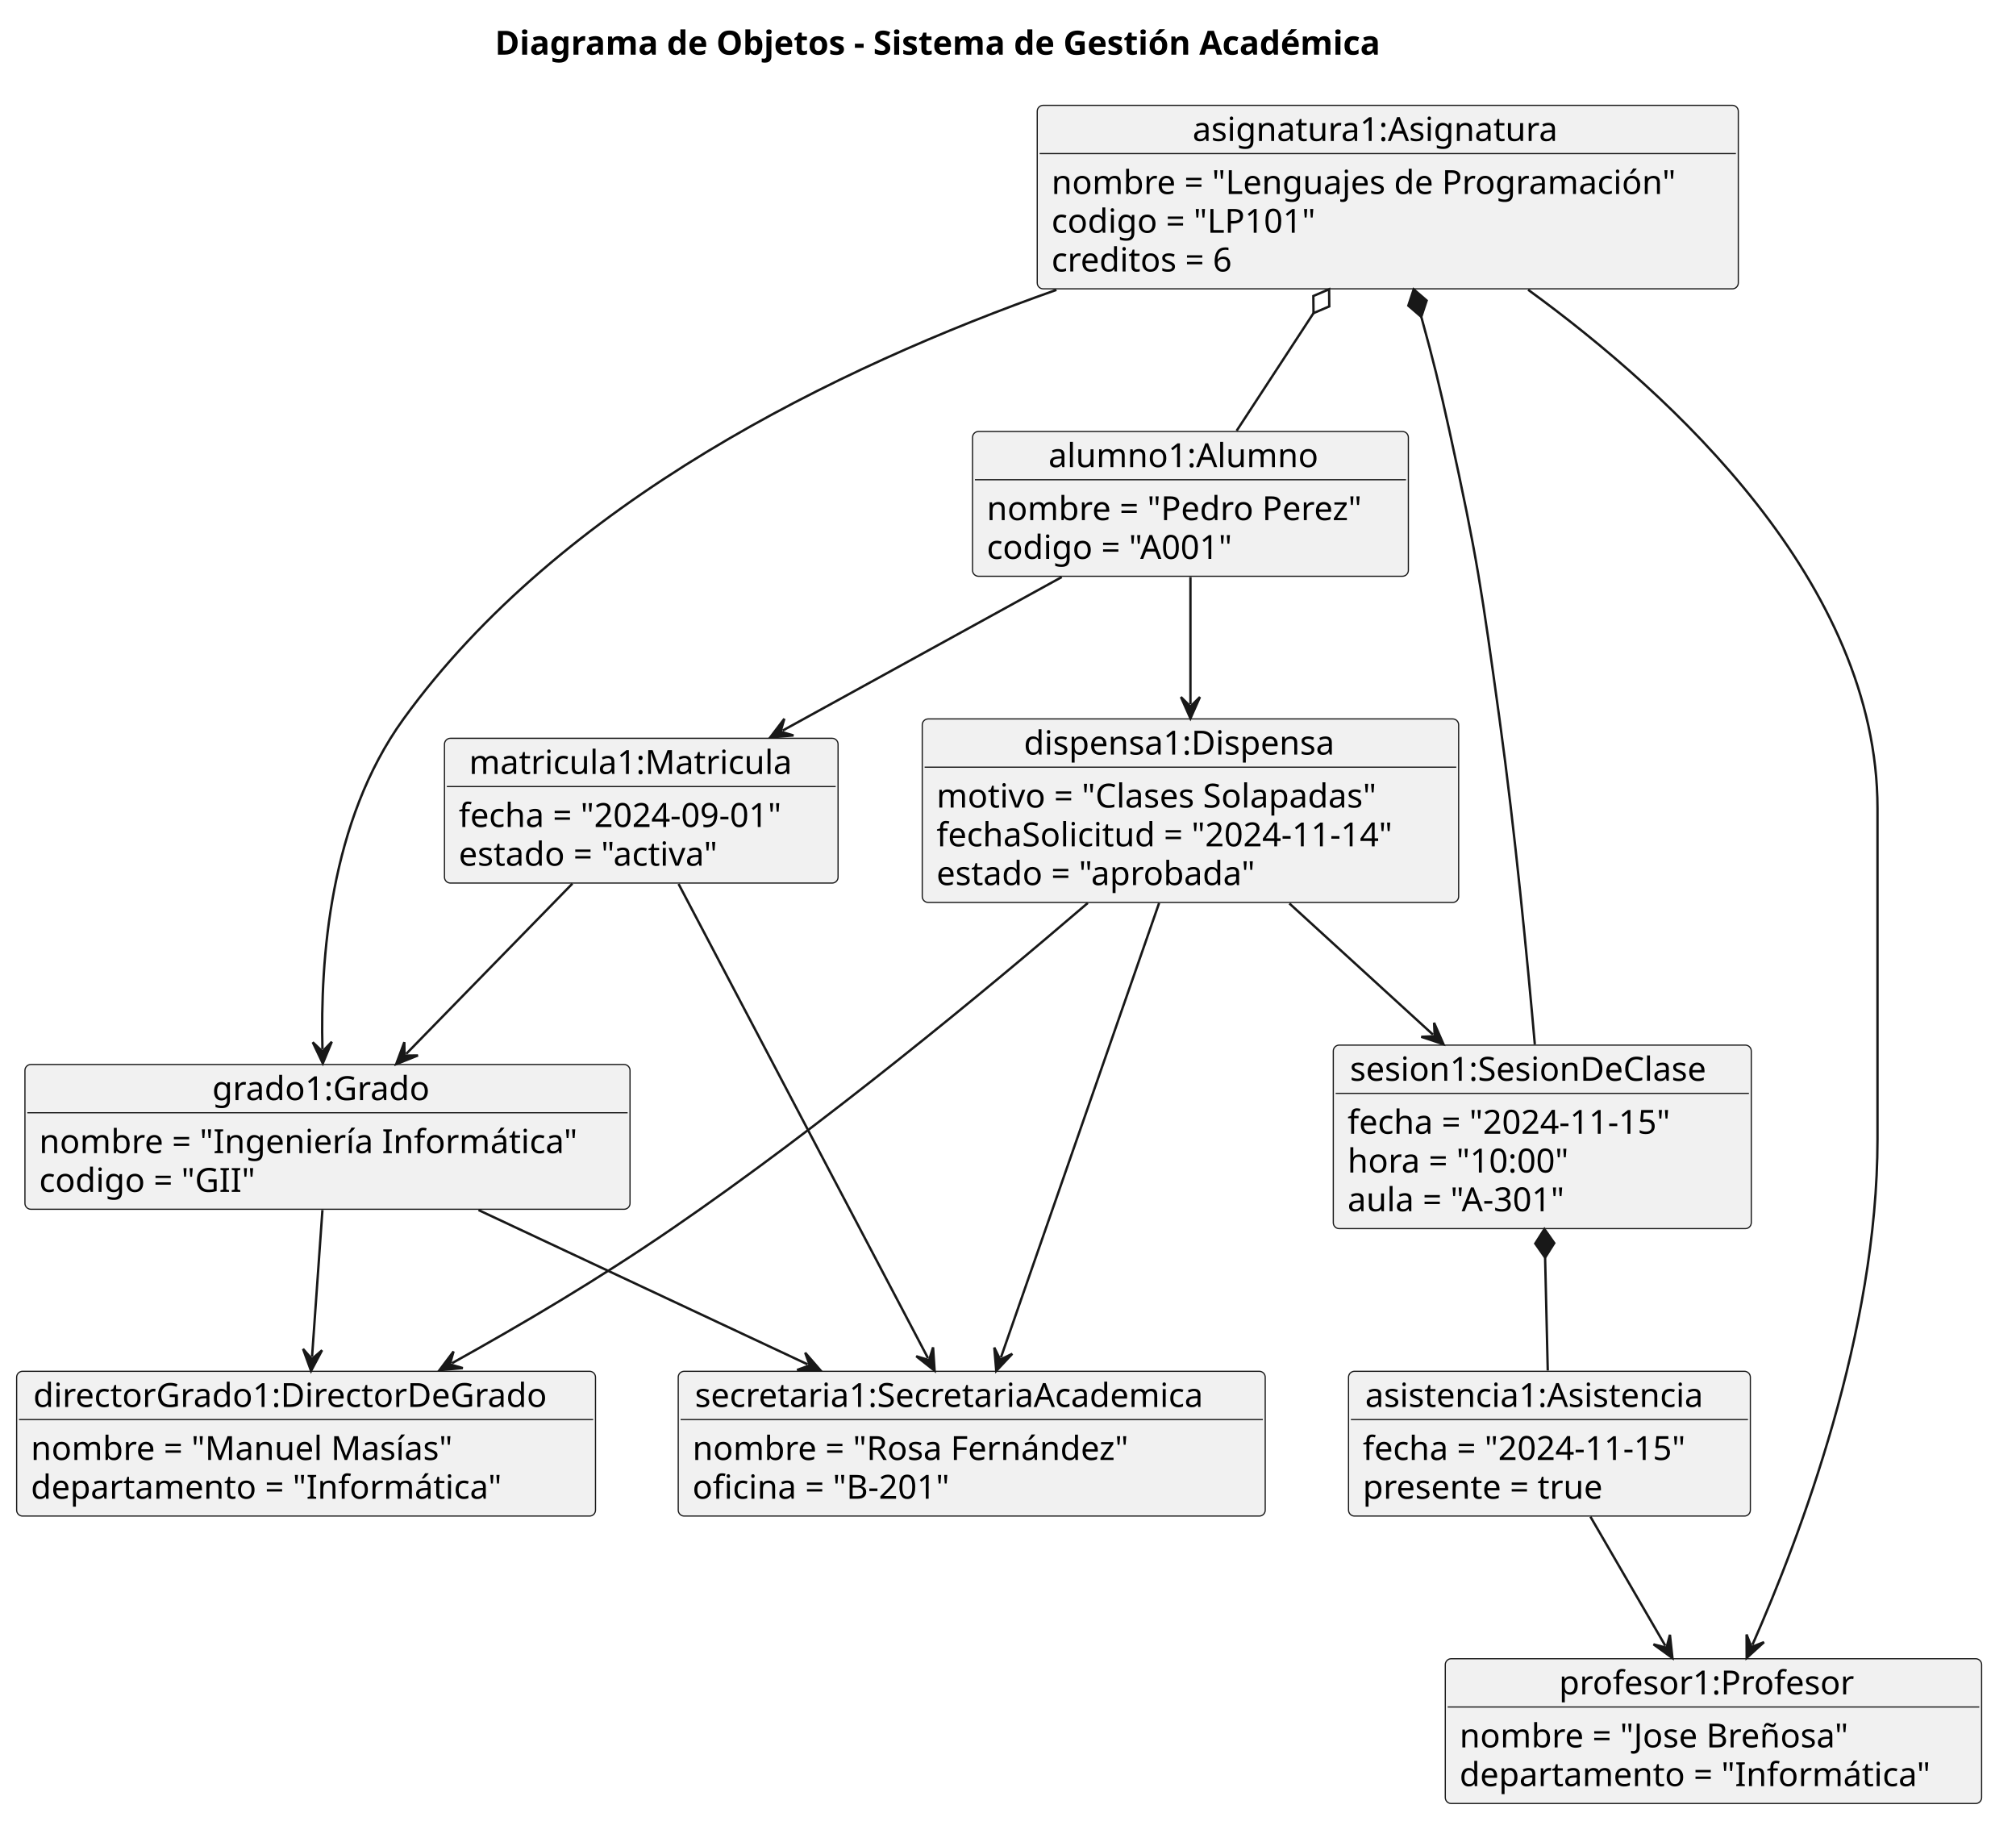
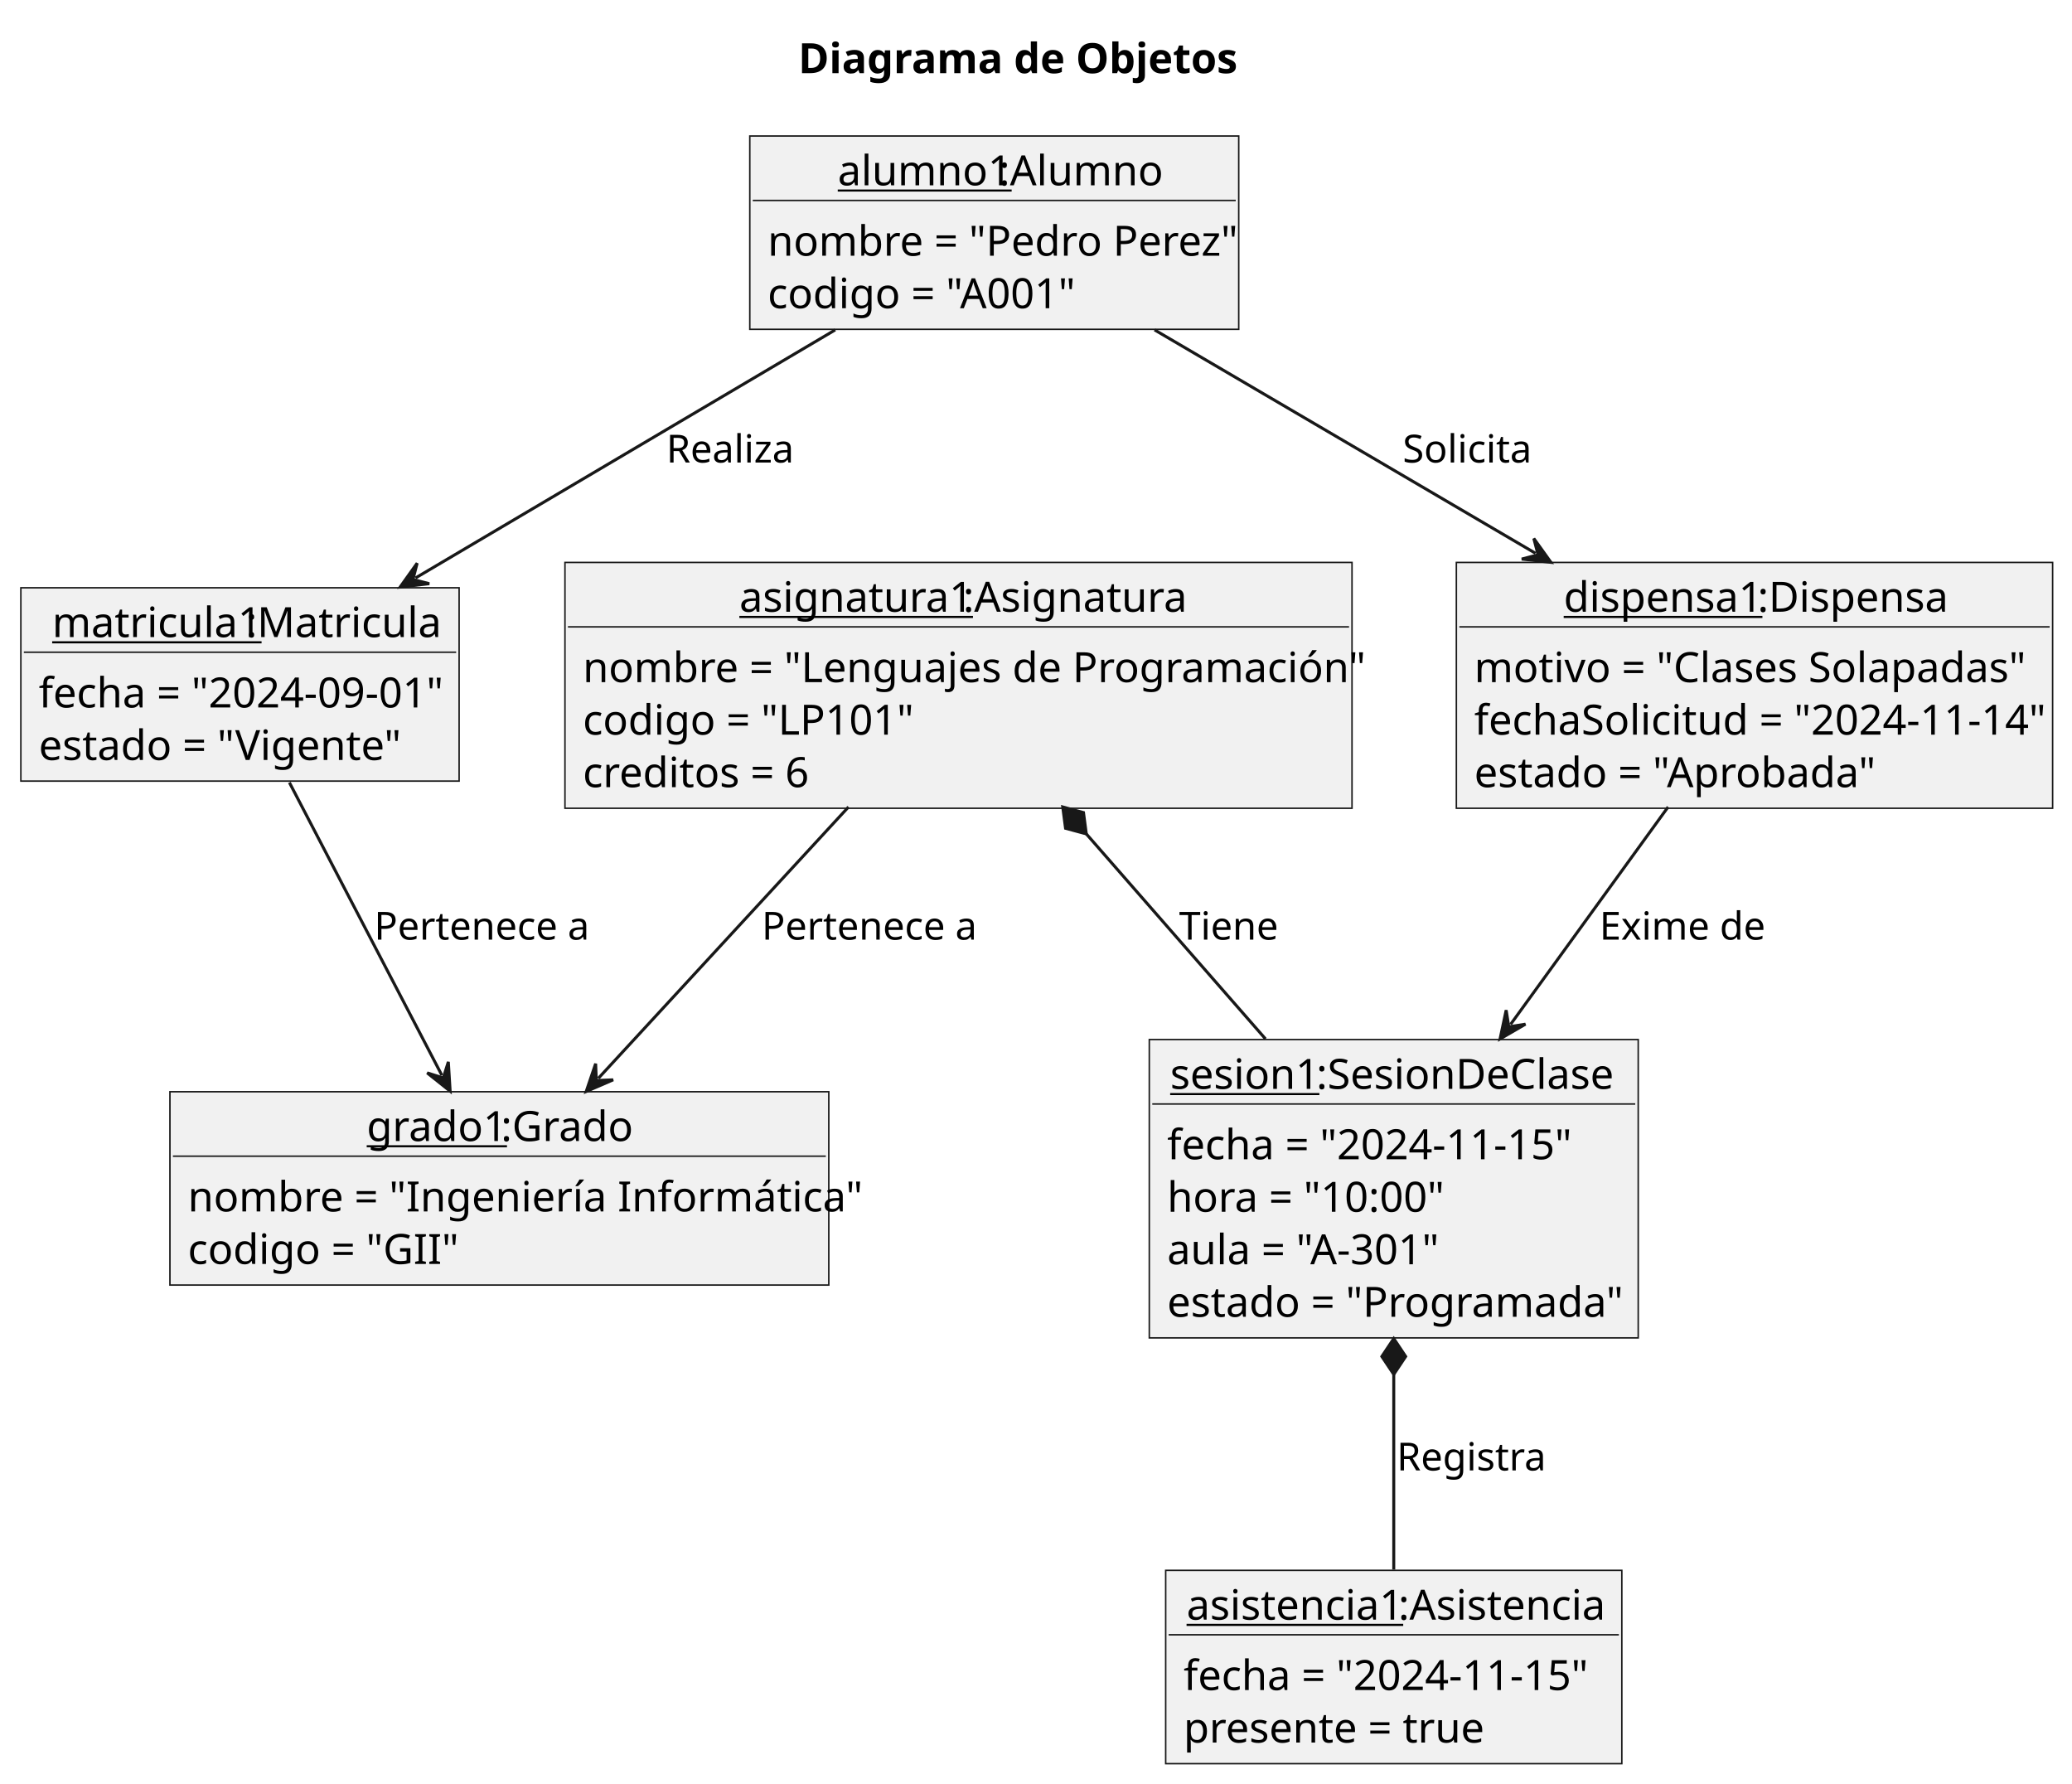
- <svg xmlns="http://www.w3.org/2000/svg" contentStyleType="text/css" data-diagram-type="CLASS" height="773px" preserveAspectRatio="none" style="width:848px;height:773px;background:#FFFFFF;" version="1.1" viewBox="0 0 848 773" width="848px" zoomAndPan="magnify">
+ <svg xmlns="http://www.w3.org/2000/svg" contentStyleType="text/css" height="598px" preserveAspectRatio="none" style="width:695px;height:598px;background:#FFFFFF;" version="1.1" viewBox="0 0 695 598" width="695px" zoomAndPan="magnify">
  <defs />
  <g>
-     <g class="title" data-source-line="1">
-       <text fill="#000000" font-family="sans-serif" font-size="14" font-weight="700" lengthAdjust="spacing" textLength="425.161" x="208.191" y="22.995">Diagrama de Objetos - Sistema de Gestión Académica</text>
+     <text fill="#000000" font-family="sans-serif" font-size="14" font-weight="bold" lengthAdjust="spacing" textLength="146" x="267.75" y="24.533">Diagrama de Objetos</text>
+     <g id="elem_alumno1">
+       <rect fill="#F1F1F1" height="64.828" style="stroke:#181818;stroke-width:0.5;" width="164" x="251.5" y="45.609" />
+       <text fill="#000000" font-family="sans-serif" font-size="14" lengthAdjust="spacing" text-decoration="underline" textLength="54" x="281" y="62.143">alumno1</text>
+       <text fill="#000000" font-family="sans-serif" font-size="14" lengthAdjust="spacing" textLength="51" x="335" y="62.143">:Alumno</text>
+       <line style="stroke:#181818;stroke-width:0.5;" x1="252.5" x2="414.5" y1="67.219" y2="67.219" />
+       <text fill="#000000" font-family="sans-serif" font-size="14" lengthAdjust="spacing" textLength="152" x="257.5" y="85.752">nombre = "Pedro Perez"</text>
+       <text fill="#000000" font-family="sans-serif" font-size="14" lengthAdjust="spacing" textLength="101" x="257.5" y="103.361">codigo = "A001"</text>
    </g>
-     <g class="entity" data-qualified-name="alumno1" data-source-line="5" id="ent0002">
-       <rect fill="#F1F1F1" height="60.891" rx="2.5" ry="2.5" style="stroke:#181818;stroke-width:0.5;" width="183.329" x="409.08" y="181.477" />
-       <text fill="#000000" font-family="sans-serif" font-size="14" lengthAdjust="spacing" textLength="119.458" x="441.015" y="196.472">alumno1:Alumno</text>
-       <line style="stroke:#181818;stroke-width:0.5;" x1="410.08" x2="591.409" y1="201.774" y2="201.774" />
-       <text fill="#000000" font-family="sans-serif" font-size="14" lengthAdjust="spacing" textLength="171.329" x="415.08" y="218.769">nombre = "Pedro Perez"</text>
-       <text fill="#000000" font-family="sans-serif" font-size="14" lengthAdjust="spacing" textLength="116.3" x="415.08" y="235.066">codigo = "A001"</text>
+     <g id="elem_matricula1">
+       <rect fill="#F1F1F1" height="64.828" style="stroke:#181818;stroke-width:0.5;" width="147" x="7" y="197.109" />
+       <text fill="#000000" font-family="sans-serif" font-size="14" lengthAdjust="spacing" text-decoration="underline" textLength="65" x="17.5" y="213.643">matricula1</text>
+       <text fill="#000000" font-family="sans-serif" font-size="14" lengthAdjust="spacing" textLength="61" x="82.5" y="213.643">:Matricula</text>
+       <line style="stroke:#181818;stroke-width:0.5;" x1="8" x2="153" y1="218.719" y2="218.719" />
+       <text fill="#000000" font-family="sans-serif" font-size="14" lengthAdjust="spacing" textLength="135" x="13" y="237.252">fecha = "2024-09-01"</text>
+       <text fill="#000000" font-family="sans-serif" font-size="14" lengthAdjust="spacing" textLength="117" x="13" y="254.861">estado = "Vigente"</text>
    </g>
-     <g class="entity" data-qualified-name="matricula1" data-source-line="10" id="ent0003">
-       <rect fill="#F1F1F1" height="60.891" rx="2.5" ry="2.5" style="stroke:#181818;stroke-width:0.5;" width="165.562" x="186.96" y="310.517" />
-       <text fill="#000000" font-family="sans-serif" font-size="14" lengthAdjust="spacing" textLength="144.847" x="197.318" y="325.512">matricula1:Matricula</text>
-       <line style="stroke:#181818;stroke-width:0.5;" x1="187.96" x2="351.522" y1="330.814" y2="330.814" />
-       <text fill="#000000" font-family="sans-serif" font-size="14" lengthAdjust="spacing" textLength="153.562" x="192.96" y="347.809">fecha = "2024-09-01"</text>
-       <text fill="#000000" font-family="sans-serif" font-size="14" lengthAdjust="spacing" textLength="123.457" x="192.96" y="364.106">estado = "activa"</text>
+     <g id="elem_grado1">
+       <rect fill="#F1F1F1" height="64.828" style="stroke:#181818;stroke-width:0.5;" width="221" x="57" y="366.109" />
+       <text fill="#000000" font-family="sans-serif" font-size="14" lengthAdjust="spacing" text-decoration="underline" textLength="45" x="123" y="382.643">grado1</text>
+       <text fill="#000000" font-family="sans-serif" font-size="14" lengthAdjust="spacing" textLength="44" x="168" y="382.643">:Grado</text>
+       <line style="stroke:#181818;stroke-width:0.5;" x1="58" x2="277" y1="387.719" y2="387.719" />
+       <text fill="#000000" font-family="sans-serif" font-size="14" lengthAdjust="spacing" textLength="209" x="63" y="406.252">nombre = "Ingeniería Informática"</text>
+       <text fill="#000000" font-family="sans-serif" font-size="14" lengthAdjust="spacing" textLength="85" x="63" y="423.861">codigo = "GII"</text>
    </g>
-     <g class="entity" data-qualified-name="grado1" data-source-line="15" id="ent0004">
-       <rect fill="#F1F1F1" height="60.891" rx="2.5" ry="2.5" style="stroke:#181818;stroke-width:0.5;" width="254.519" x="10.49" y="447.707" />
-       <text fill="#000000" font-family="sans-serif" font-size="14" lengthAdjust="spacing" textLength="96.934" x="89.282" y="462.702">grado1:Grado</text>
-       <line style="stroke:#181818;stroke-width:0.5;" x1="11.49" x2="264.009" y1="468.004" y2="468.004" />
-       <text fill="#000000" font-family="sans-serif" font-size="14" lengthAdjust="spacing" textLength="242.519" x="16.49" y="484.999">nombre = "Ingeniería Informática"</text>
-       <text fill="#000000" font-family="sans-serif" font-size="14" lengthAdjust="spacing" textLength="99.107" x="16.49" y="501.296">codigo = "GII"</text>
+     <g id="elem_asignatura1">
+       <rect fill="#F1F1F1" height="82.438" style="stroke:#181818;stroke-width:0.5;" width="264" x="189.5" y="188.609" />
+       <text fill="#000000" font-family="sans-serif" font-size="14" lengthAdjust="spacing" text-decoration="underline" textLength="75" x="248" y="205.143">asignatura1</text>
+       <text fill="#000000" font-family="sans-serif" font-size="14" lengthAdjust="spacing" textLength="72" x="323" y="205.143">:Asignatura</text>
+       <line style="stroke:#181818;stroke-width:0.5;" x1="190.5" x2="452.5" y1="210.219" y2="210.219" />
+       <text fill="#000000" font-family="sans-serif" font-size="14" lengthAdjust="spacing" textLength="252" x="195.5" y="228.752">nombre = "Lenguajes de Programación"</text>
+       <text fill="#000000" font-family="sans-serif" font-size="14" lengthAdjust="spacing" textLength="109" x="195.5" y="246.361">codigo = "LP101"</text>
+       <text fill="#000000" font-family="sans-serif" font-size="14" lengthAdjust="spacing" textLength="74" x="195.5" y="263.971">creditos = 6</text>
    </g>
-     <g class="entity" data-qualified-name="asignatura1" data-source-line="20" id="ent0005">
-       <rect fill="#F1F1F1" height="77.188" rx="2.5" ry="2.5" style="stroke:#181818;stroke-width:0.5;" width="294.892" x="436.3" y="44.297" />
-       <text fill="#000000" font-family="sans-serif" font-size="14" lengthAdjust="spacing" textLength="164.22" x="501.636" y="59.292">asignatura1:Asignatura</text>
-       <line style="stroke:#181818;stroke-width:0.5;" x1="437.3" x2="730.192" y1="64.594" y2="64.594" />
-       <text fill="#000000" font-family="sans-serif" font-size="14" lengthAdjust="spacing" textLength="282.892" x="442.3" y="81.589">nombre = "Lenguajes de Programación"</text>
-       <text fill="#000000" font-family="sans-serif" font-size="14" lengthAdjust="spacing" textLength="122.965" x="442.3" y="97.886">codigo = "LP101"</text>
-       <text fill="#000000" font-family="sans-serif" font-size="14" lengthAdjust="spacing" textLength="85.73" x="442.3" y="114.183">creditos = 6</text>
+     <g id="elem_sesion1">
+       <rect fill="#F1F1F1" height="100.047" style="stroke:#181818;stroke-width:0.5;" width="164" x="385.5" y="348.609" />
+       <text fill="#000000" font-family="sans-serif" font-size="14" lengthAdjust="spacing" text-decoration="underline" textLength="49" x="392.5" y="365.143">sesion1</text>
+       <text fill="#000000" font-family="sans-serif" font-size="14" lengthAdjust="spacing" textLength="101" x="441.5" y="365.143">:SesionDeClase</text>
+       <line style="stroke:#181818;stroke-width:0.5;" x1="386.5" x2="548.5" y1="370.219" y2="370.219" />
+       <text fill="#000000" font-family="sans-serif" font-size="14" lengthAdjust="spacing" textLength="135" x="391.5" y="388.752">fecha = "2024-11-15"</text>
+       <text fill="#000000" font-family="sans-serif" font-size="14" lengthAdjust="spacing" textLength="91" x="391.5" y="406.361">hora = "10:00"</text>
+       <text fill="#000000" font-family="sans-serif" font-size="14" lengthAdjust="spacing" textLength="91" x="391.5" y="423.971">aula = "A-301"</text>
+       <text fill="#000000" font-family="sans-serif" font-size="14" lengthAdjust="spacing" textLength="147" x="391.5" y="441.58">estado = "Programada"</text>
    </g>
-     <g class="entity" data-qualified-name="profesor1" data-source-line="26" id="ent0006">
-       <rect fill="#F1F1F1" height="60.891" rx="2.5" ry="2.5" style="stroke:#181818;stroke-width:0.5;" width="225.602" x="607.94" y="697.637" />
-       <text fill="#000000" font-family="sans-serif" font-size="14" lengthAdjust="spacing" textLength="129.91" x="655.786" y="712.632">profesor1:Profesor</text>
-       <line style="stroke:#181818;stroke-width:0.5;" x1="608.94" x2="832.543" y1="717.934" y2="717.934" />
-       <text fill="#000000" font-family="sans-serif" font-size="14" lengthAdjust="spacing" textLength="178.179" x="613.94" y="734.929">nombre = "Jose Breñosa"</text>
-       <text fill="#000000" font-family="sans-serif" font-size="14" lengthAdjust="spacing" textLength="213.602" x="613.94" y="751.226">departamento = "Informática"</text>
+     <g id="elem_asistencia1">
+       <rect fill="#F1F1F1" height="64.828" style="stroke:#181818;stroke-width:0.5;" width="153" x="391" y="526.609" />
+       <text fill="#000000" font-family="sans-serif" font-size="14" lengthAdjust="spacing" text-decoration="underline" textLength="71" x="398" y="543.143">asistencia1</text>
+       <text fill="#000000" font-family="sans-serif" font-size="14" lengthAdjust="spacing" textLength="68" x="469" y="543.143">:Asistencia</text>
+       <line style="stroke:#181818;stroke-width:0.5;" x1="392" x2="543" y1="548.219" y2="548.219" />
+       <text fill="#000000" font-family="sans-serif" font-size="14" lengthAdjust="spacing" textLength="135" x="397" y="566.752">fecha = "2024-11-15"</text>
+       <text fill="#000000" font-family="sans-serif" font-size="14" lengthAdjust="spacing" textLength="97" x="397" y="584.361">presente = true</text>
    </g>
-     <g class="entity" data-qualified-name="directorGrado1" data-source-line="31" id="ent0007">
-       <rect fill="#F1F1F1" height="60.891" rx="2.5" ry="2.5" style="stroke:#181818;stroke-width:0.5;" width="243.489" x="7" y="576.747" />
-       <text fill="#000000" font-family="sans-serif" font-size="14" lengthAdjust="spacing" textLength="229.489" x="14" y="591.742">directorGrado1:DirectorDeGrado</text>
-       <line style="stroke:#181818;stroke-width:0.5;" x1="8" x2="249.489" y1="597.044" y2="597.044" />
-       <text fill="#000000" font-family="sans-serif" font-size="14" lengthAdjust="spacing" textLength="190.914" x="13" y="614.039">nombre = "Manuel Masías"</text>
-       <text fill="#000000" font-family="sans-serif" font-size="14" lengthAdjust="spacing" textLength="213.602" x="13" y="630.336">departamento = "Informática"</text>
+     <g id="elem_dispensa1">
+       <rect fill="#F1F1F1" height="82.438" style="stroke:#181818;stroke-width:0.5;" width="200" x="488.5" y="188.609" />
+       <text fill="#000000" font-family="sans-serif" font-size="14" lengthAdjust="spacing" text-decoration="underline" textLength="65" x="524.5" y="205.143">dispensa1</text>
+       <text fill="#000000" font-family="sans-serif" font-size="14" lengthAdjust="spacing" textLength="63" x="589.5" y="205.143">:Dispensa</text>
+       <line style="stroke:#181818;stroke-width:0.5;" x1="489.5" x2="687.5" y1="210.219" y2="210.219" />
+       <text fill="#000000" font-family="sans-serif" font-size="14" lengthAdjust="spacing" textLength="181" x="494.5" y="228.752">motivo = "Clases Solapadas"</text>
+       <text fill="#000000" font-family="sans-serif" font-size="14" lengthAdjust="spacing" textLength="188" x="494.5" y="246.361">fechaSolicitud = "2024-11-14"</text>
+       <text fill="#000000" font-family="sans-serif" font-size="14" lengthAdjust="spacing" textLength="131" x="494.5" y="263.971">estado = "Aprobada"</text>
    </g>
-     <g class="entity" data-qualified-name="secretaria1" data-source-line="36" id="ent0008">
-       <rect fill="#F1F1F1" height="60.891" rx="2.5" ry="2.5" style="stroke:#181818;stroke-width:0.5;" width="246.907" x="285.29" y="576.747" />
-       <text fill="#000000" font-family="sans-serif" font-size="14" lengthAdjust="spacing" textLength="232.907" x="292.29" y="591.742">secretaria1:SecretariaAcademica</text>
-       <line style="stroke:#181818;stroke-width:0.5;" x1="286.29" x2="531.197" y1="597.044" y2="597.044" />
-       <text fill="#000000" font-family="sans-serif" font-size="14" lengthAdjust="spacing" textLength="200.054" x="291.29" y="614.039">nombre = "Rosa Fernández"</text>
-       <text fill="#000000" font-family="sans-serif" font-size="14" lengthAdjust="spacing" textLength="121.311" x="291.29" y="630.336">oficina = "B-201"</text>
+     <g id="link_alumno1_matricula1">
+       <path codeLine="47" d="M280.15,110.629 C237.24,135.989 182.386,168.407 139.376,193.817 " fill="none" id="alumno1-to-matricula1" style="stroke:#181818;stroke-width:1.0;" />
+       <polygon fill="#181818" points="134.21,196.869,143.993,195.735,138.515,194.326,139.924,188.848,134.21,196.869" style="stroke:#181818;stroke-width:1.0;" />
+       <text fill="#000000" font-family="sans-serif" font-size="13" lengthAdjust="spacing" textLength="43" x="223.5" y="155.105">Realiza</text>
    </g>
-     <g class="entity" data-qualified-name="sesion1" data-source-line="41" id="ent0009">
-       <rect fill="#F1F1F1" height="77.188" rx="2.5" ry="2.5" style="stroke:#181818;stroke-width:0.5;" width="175.82" x="560.83" y="439.557" />
-       <text fill="#000000" font-family="sans-serif" font-size="14" lengthAdjust="spacing" textLength="161.82" x="567.83" y="454.552">sesion1:SesionDeClase</text>
-       <line style="stroke:#181818;stroke-width:0.5;" x1="561.83" x2="735.65" y1="459.854" y2="459.854" />
-       <text fill="#000000" font-family="sans-serif" font-size="14" lengthAdjust="spacing" textLength="153.562" x="566.83" y="476.849">fecha = "2024-11-15"</text>
-       <text fill="#000000" font-family="sans-serif" font-size="14" lengthAdjust="spacing" textLength="105.629" x="566.83" y="493.146">hora = "10:00"</text>
-       <text fill="#000000" font-family="sans-serif" font-size="14" lengthAdjust="spacing" textLength="104.781" x="566.83" y="509.443">aula = "A-301"</text>
+     <g id="link_alumno1_dispensa1">
+       <path codeLine="48" d="M387.27,110.629 C425.99,133.329 473.364,161.104 515.044,185.544 " fill="none" id="alumno1-to-dispensa1" style="stroke:#181818;stroke-width:1.0;" />
+       <polygon fill="#181818" points="520.22,188.579,514.48,180.576,515.907,186.05,510.433,187.477,520.22,188.579" style="stroke:#181818;stroke-width:1.0;" />
+       <text fill="#000000" font-family="sans-serif" font-size="13" lengthAdjust="spacing" textLength="43" x="470.5" y="155.105">Solicita</text>
    </g>
-     <g class="entity" data-qualified-name="asistencia1" data-source-line="47" id="ent0010">
-       <rect fill="#F1F1F1" height="60.891" rx="2.5" ry="2.5" style="stroke:#181818;stroke-width:0.5;" width="169.019" x="567.24" y="576.747" />
-       <text fill="#000000" font-family="sans-serif" font-size="14" lengthAdjust="spacing" textLength="155.019" x="574.24" y="591.742">asistencia1:Asistencia</text>
-       <line style="stroke:#181818;stroke-width:0.5;" x1="568.24" x2="735.259" y1="597.044" y2="597.044" />
-       <text fill="#000000" font-family="sans-serif" font-size="14" lengthAdjust="spacing" textLength="153.562" x="573.24" y="614.039">fecha = "2024-11-15"</text>
-       <text fill="#000000" font-family="sans-serif" font-size="14" lengthAdjust="spacing" textLength="111.501" x="573.24" y="630.336">presente = true</text>
+     <g id="link_matricula1_grado1">
+       <path codeLine="50" d="M97.07,262.409 C112.55,292.129 132.757,330.928 148.217,360.598 " fill="none" id="matricula1-to-grado1" style="stroke:#181818;stroke-width:1.0;" />
+       <polygon fill="#181818" points="150.99,365.919,150.379,356.089,148.679,361.485,143.284,359.786,150.99,365.919" style="stroke:#181818;stroke-width:1.0;" />
+       <text fill="#000000" font-family="sans-serif" font-size="13" lengthAdjust="spacing" textLength="70" x="125.5" y="315.104">Pertenece a</text>
    </g>
-     <g class="entity" data-qualified-name="dispensa1" data-source-line="52" id="ent0011">
-       <rect fill="#F1F1F1" height="77.188" rx="2.5" ry="2.5" style="stroke:#181818;stroke-width:0.5;" width="225.63" x="387.93" y="302.367" />
-       <text fill="#000000" font-family="sans-serif" font-size="14" lengthAdjust="spacing" textLength="140.15" x="430.67" y="317.362">dispensa1:Dispensa</text>
-       <line style="stroke:#181818;stroke-width:0.5;" x1="388.93" x2="612.56" y1="322.664" y2="322.664" />
-       <text fill="#000000" font-family="sans-serif" font-size="14" lengthAdjust="spacing" textLength="203.984" x="393.93" y="339.659">motivo = "Clases Solapadas"</text>
-       <text fill="#000000" font-family="sans-serif" font-size="14" lengthAdjust="spacing" textLength="213.63" x="393.93" y="355.956">fechaSolicitud = "2024-11-14"</text>
-       <text fill="#000000" font-family="sans-serif" font-size="14" lengthAdjust="spacing" textLength="147.656" x="393.93" y="372.253">estado = "aprobada"</text>
+     <g id="link_asignatura1_grado1">
+       <path codeLine="52" d="M284.61,270.609 C257.65,299.849 225.658,334.549 200.698,361.609 " fill="none" id="asignatura1-to-grado1" style="stroke:#181818;stroke-width:1.0;" />
+       <polygon fill="#181818" points="196.63,366.019,205.672,362.116,200.02,362.344,199.792,356.692,196.63,366.019" style="stroke:#181818;stroke-width:1.0;" />
+       <text fill="#000000" font-family="sans-serif" font-size="13" lengthAdjust="spacing" textLength="70" x="255.5" y="315.104">Pertenece a</text>
    </g>
-     <g class="link" data-entity-1="ent0002" data-entity-2="ent0003" data-link-type="dependency" data-source-line="60" id="lnk12">
-       <path codeLine="60" d="M446.59,242.707 C409.65,263.027 366.178,286.936 329.218,307.256" fill="none" id="alumno1-to-matricula1" style="stroke:#181818;stroke-width:1;" />
-       <polygon fill="#181818" points="323.96,310.147,333.774,309.316,328.341,307.738,329.92,302.306,323.96,310.147" style="stroke:#181818;stroke-width:1;" />
+     <g id="link_asignatura1_sesion1">
+       <path codeLine="53" d="M364.37,279.642 C384.79,302.993 402.81,323.609 424.47,348.389 " fill="none" id="asignatura1-backto-sesion1" style="stroke:#181818;stroke-width:1.0;" />
+       <polygon fill="#181818" points="356.47,270.609,357.409,277.759,364.37,279.642,363.431,272.493,356.47,270.609" style="stroke:#181818;stroke-width:1.0;" />
+       <text fill="#000000" font-family="sans-serif" font-size="13" lengthAdjust="spacing" textLength="31" x="395.5" y="315.104">Tiene</text>
    </g>
-     <g class="link" data-entity-1="ent0003" data-entity-2="ent0004" data-link-type="dependency" data-source-line="61" id="lnk13">
-       <path codeLine="61" d="M240.78,371.627 C218.77,394.167 192.831,420.733 170.841,443.263" fill="none" id="matricula1-to-grado1" style="stroke:#181818;stroke-width:1;" />
-       <polygon fill="#181818" points="166.65,447.557,175.799,443.91,170.142,443.979,170.074,438.322,166.65,447.557" style="stroke:#181818;stroke-width:1;" />
+     <g id="link_sesion1_asistencia1">
+       <path codeLine="55" d="M467.5,460.889 C467.5,486.149 467.5,504.179 467.5,526.349 " fill="none" id="sesion1-backto-asistencia1" style="stroke:#181818;stroke-width:1.0;" />
+       <polygon fill="#181818" points="467.5,448.889,463.5,454.889,467.5,460.889,471.5,454.889,467.5,448.889" style="stroke:#181818;stroke-width:1.0;" />
+       <text fill="#000000" font-family="sans-serif" font-size="13" lengthAdjust="spacing" textLength="48" x="468.5" y="493.104">Registra</text>
    </g>
-     <g class="link" data-entity-1="ent0003" data-entity-2="ent0008" data-link-type="dependency" data-source-line="62" id="lnk14">
-       <path codeLine="62" d="M285.42,371.757 C312.19,422.647 363.606,520.387 390.337,571.197" fill="none" id="matricula1-to-secretaria1" style="stroke:#181818;stroke-width:1;" />
-       <polygon fill="#181818" points="393.13,576.507,392.48,566.679,390.802,572.082,385.4,570.404,393.13,576.507" style="stroke:#181818;stroke-width:1;" />
-     </g>
-     <g class="link" data-entity-1="ent0005" data-entity-2="ent0004" data-link-type="dependency" data-source-line="64" id="lnk15">
-       <path codeLine="64" d="M444.37,121.917 C351.93,154.517 235.87,211.027 169.74,302.367 C138.54,345.477 134.713,403.849 135.632,441.259" fill="none" id="asignatura1-to-grado1" style="stroke:#181818;stroke-width:1;" />
-       <polygon fill="#181818" points="135.78,447.257,139.558,438.161,135.657,442.258,131.56,438.358,135.78,447.257" style="stroke:#181818;stroke-width:1;" />
-     </g>
-     <g class="link" data-entity-1="ent0005" data-entity-2="ent0006" data-link-type="dependency" data-source-line="65" id="lnk16">
-       <path codeLine="65" d="M642.78,121.867 C703.65,166.177 789.74,245.537 789.74,339.967 C789.74,339.967 789.74,339.967 789.74,479.157 C789.74,560.467 757.286,645.985 737.126,691.805" fill="none" id="asignatura1-to-profesor1" style="stroke:#181818;stroke-width:1;" />
-       <polygon fill="#181818" points="734.71,697.297,741.996,690.67,736.724,692.72,734.673,687.448,734.71,697.297" style="stroke:#181818;stroke-width:1;" />
-     </g>
-     <g class="link" data-entity-1="ent0005" data-entity-2="ent0002" data-link-type="aggregation" data-source-line="68" id="lnk17">
-       <path codeLine="68" d="M552.505,131.702 C540.075,150.722 531.8,163.397 520.19,181.157" fill="none" id="asignatura1-backto-alumno1" style="stroke:#181818;stroke-width:1;" />
-       <polygon fill="none" points="559.07,121.657,552.439,124.491,552.505,131.702,559.136,128.868,559.07,121.657" style="stroke:#181818;stroke-width:1;" />
-     </g>
-     <g class="link" data-entity-1="ent0005" data-entity-2="ent0009" data-link-type="composition" data-source-line="70" id="lnk18">
-       <path codeLine="70" d="M597.846,133.263 C602.827,151.283 605.38,161.617 609.74,181.477 C621.44,234.747 623.28,248.347 630.74,302.367 C637.24,349.357 642.48,403.747 645.6,439.217" fill="none" id="asignatura1-backto-sesion1" style="stroke:#181818;stroke-width:1;" />
-       <polygon fill="#181818" points="594.65,121.697,592.393,128.546,597.846,133.263,600.104,126.415,594.65,121.697" style="stroke:#181818;stroke-width:1;" />
-     </g>
-     <g class="link" data-entity-1="ent0009" data-entity-2="ent0010" data-link-type="composition" data-source-line="71" id="lnk19">
-       <path codeLine="71" d="M649.924,528.923 C650.374,547.933 650.62,558.667 651.04,576.427" fill="none" id="sesion1-backto-asistencia1" style="stroke:#181818;stroke-width:1;" />
-       <polygon fill="#181818" points="649.64,516.927,645.783,523.02,649.924,528.923,653.781,522.831,649.64,516.927" style="stroke:#181818;stroke-width:1;" />
-     </g>
-     <g class="link" data-entity-1="ent0010" data-entity-2="ent0006" data-link-type="dependency" data-source-line="72" id="lnk20">
-       <path codeLine="72" d="M668.98,637.887 C679.52,656.047 689.939,673.997 700.479,692.167" fill="none" id="asistencia1-to-profesor1" style="stroke:#181818;stroke-width:1;" />
-       <polygon fill="#181818" points="703.49,697.357,702.434,687.565,700.981,693.032,695.514,691.579,703.49,697.357" style="stroke:#181818;stroke-width:1;" />
-     </g>
-     <g class="link" data-entity-1="ent0002" data-entity-2="ent0011" data-link-type="dependency" data-source-line="74" id="lnk21">
-       <path codeLine="74" d="M500.74,242.707 C500.74,260.457 500.74,277.157 500.74,296.157" fill="none" id="alumno1-to-dispensa1" style="stroke:#181818;stroke-width:1;" />
-       <polygon fill="#181818" points="500.74,302.157,504.74,293.157,500.74,297.157,496.74,293.157,500.74,302.157" style="stroke:#181818;stroke-width:1;" />
-     </g>
-     <g class="link" data-entity-1="ent0011" data-entity-2="ent0009" data-link-type="dependency" data-source-line="75" id="lnk22">
-       <path codeLine="75" d="M542.36,379.977 C562.63,398.487 582.5,416.64 602.75,435.14" fill="none" id="dispensa1-to-sesion1" style="stroke:#181818;stroke-width:1;" />
-       <polygon fill="#181818" points="607.18,439.187,603.233,430.163,603.489,435.814,597.837,436.07,607.18,439.187" style="stroke:#181818;stroke-width:1;" />
-     </g>
-     <g class="link" data-entity-1="ent0011" data-entity-2="ent0007" data-link-type="dependency" data-source-line="76" id="lnk23">
-       <path codeLine="76" d="M457.56,379.787 C414.62,416.627 346.16,473.267 282.74,516.747 C251.38,538.247 219.844,556.822 190.104,573.352" fill="none" id="dispensa1-to-directorGrado1" style="stroke:#181818;stroke-width:1;" />
-       <polygon fill="#181818" points="184.86,576.267,194.67,575.391,189.23,573.838,190.783,568.398,184.86,576.267" style="stroke:#181818;stroke-width:1;" />
-     </g>
-     <g class="link" data-entity-1="ent0011" data-entity-2="ent0008" data-link-type="dependency" data-source-line="77" id="lnk24">
-       <path codeLine="77" d="M487.56,379.817 C469.08,432.907 437.823,522.68 421.033,570.91" fill="none" id="dispensa1-to-secretaria1" style="stroke:#181818;stroke-width:1;" />
-       <polygon fill="#181818" points="419.06,576.577,425.797,569.392,420.704,571.855,418.241,566.762,419.06,576.577" style="stroke:#181818;stroke-width:1;" />
-     </g>
-     <g class="link" data-entity-1="ent0004" data-entity-2="ent0007" data-link-type="dependency" data-source-line="79" id="lnk25">
-       <path codeLine="79" d="M135.63,508.937 C134.19,529.327 132.703,550.262 131.263,570.612" fill="none" id="grado1-to-directorGrado1" style="stroke:#181818;stroke-width:1;" />
-       <polygon fill="#181818" points="130.84,576.597,135.465,567.902,131.193,571.609,127.485,567.337,130.84,576.597" style="stroke:#181818;stroke-width:1;" />
-     </g>
-     <g class="link" data-entity-1="ent0004" data-entity-2="ent0008" data-link-type="dependency" data-source-line="80" id="lnk26">
-       <path codeLine="80" d="M201.28,508.937 C244.62,529.247 296.358,553.499 339.708,573.829" fill="none" id="grado1-to-secretaria1" style="stroke:#181818;stroke-width:1;" />
-       <polygon fill="#181818" points="345.14,576.377,338.69,568.934,340.613,574.254,335.293,576.177,345.14,576.377" style="stroke:#181818;stroke-width:1;" />
+     <g id="link_dispensa1_sesion1">
+       <path codeLine="56" d="M559.52,270.609 C542.6,293.959 524.641,318.751 506.681,343.531 " fill="none" id="dispensa1-to-sesion1" style="stroke:#181818;stroke-width:1.0;" />
+       <polygon fill="#181818" points="503.16,348.389,511.68,343.45,506.094,344.341,505.203,338.755,503.16,348.389" style="stroke:#181818;stroke-width:1.0;" />
+       <text fill="#000000" font-family="sans-serif" font-size="13" lengthAdjust="spacing" textLength="55" x="536.5" y="315.104">Exime de</text>
    </g>
  </g>
</svg>
